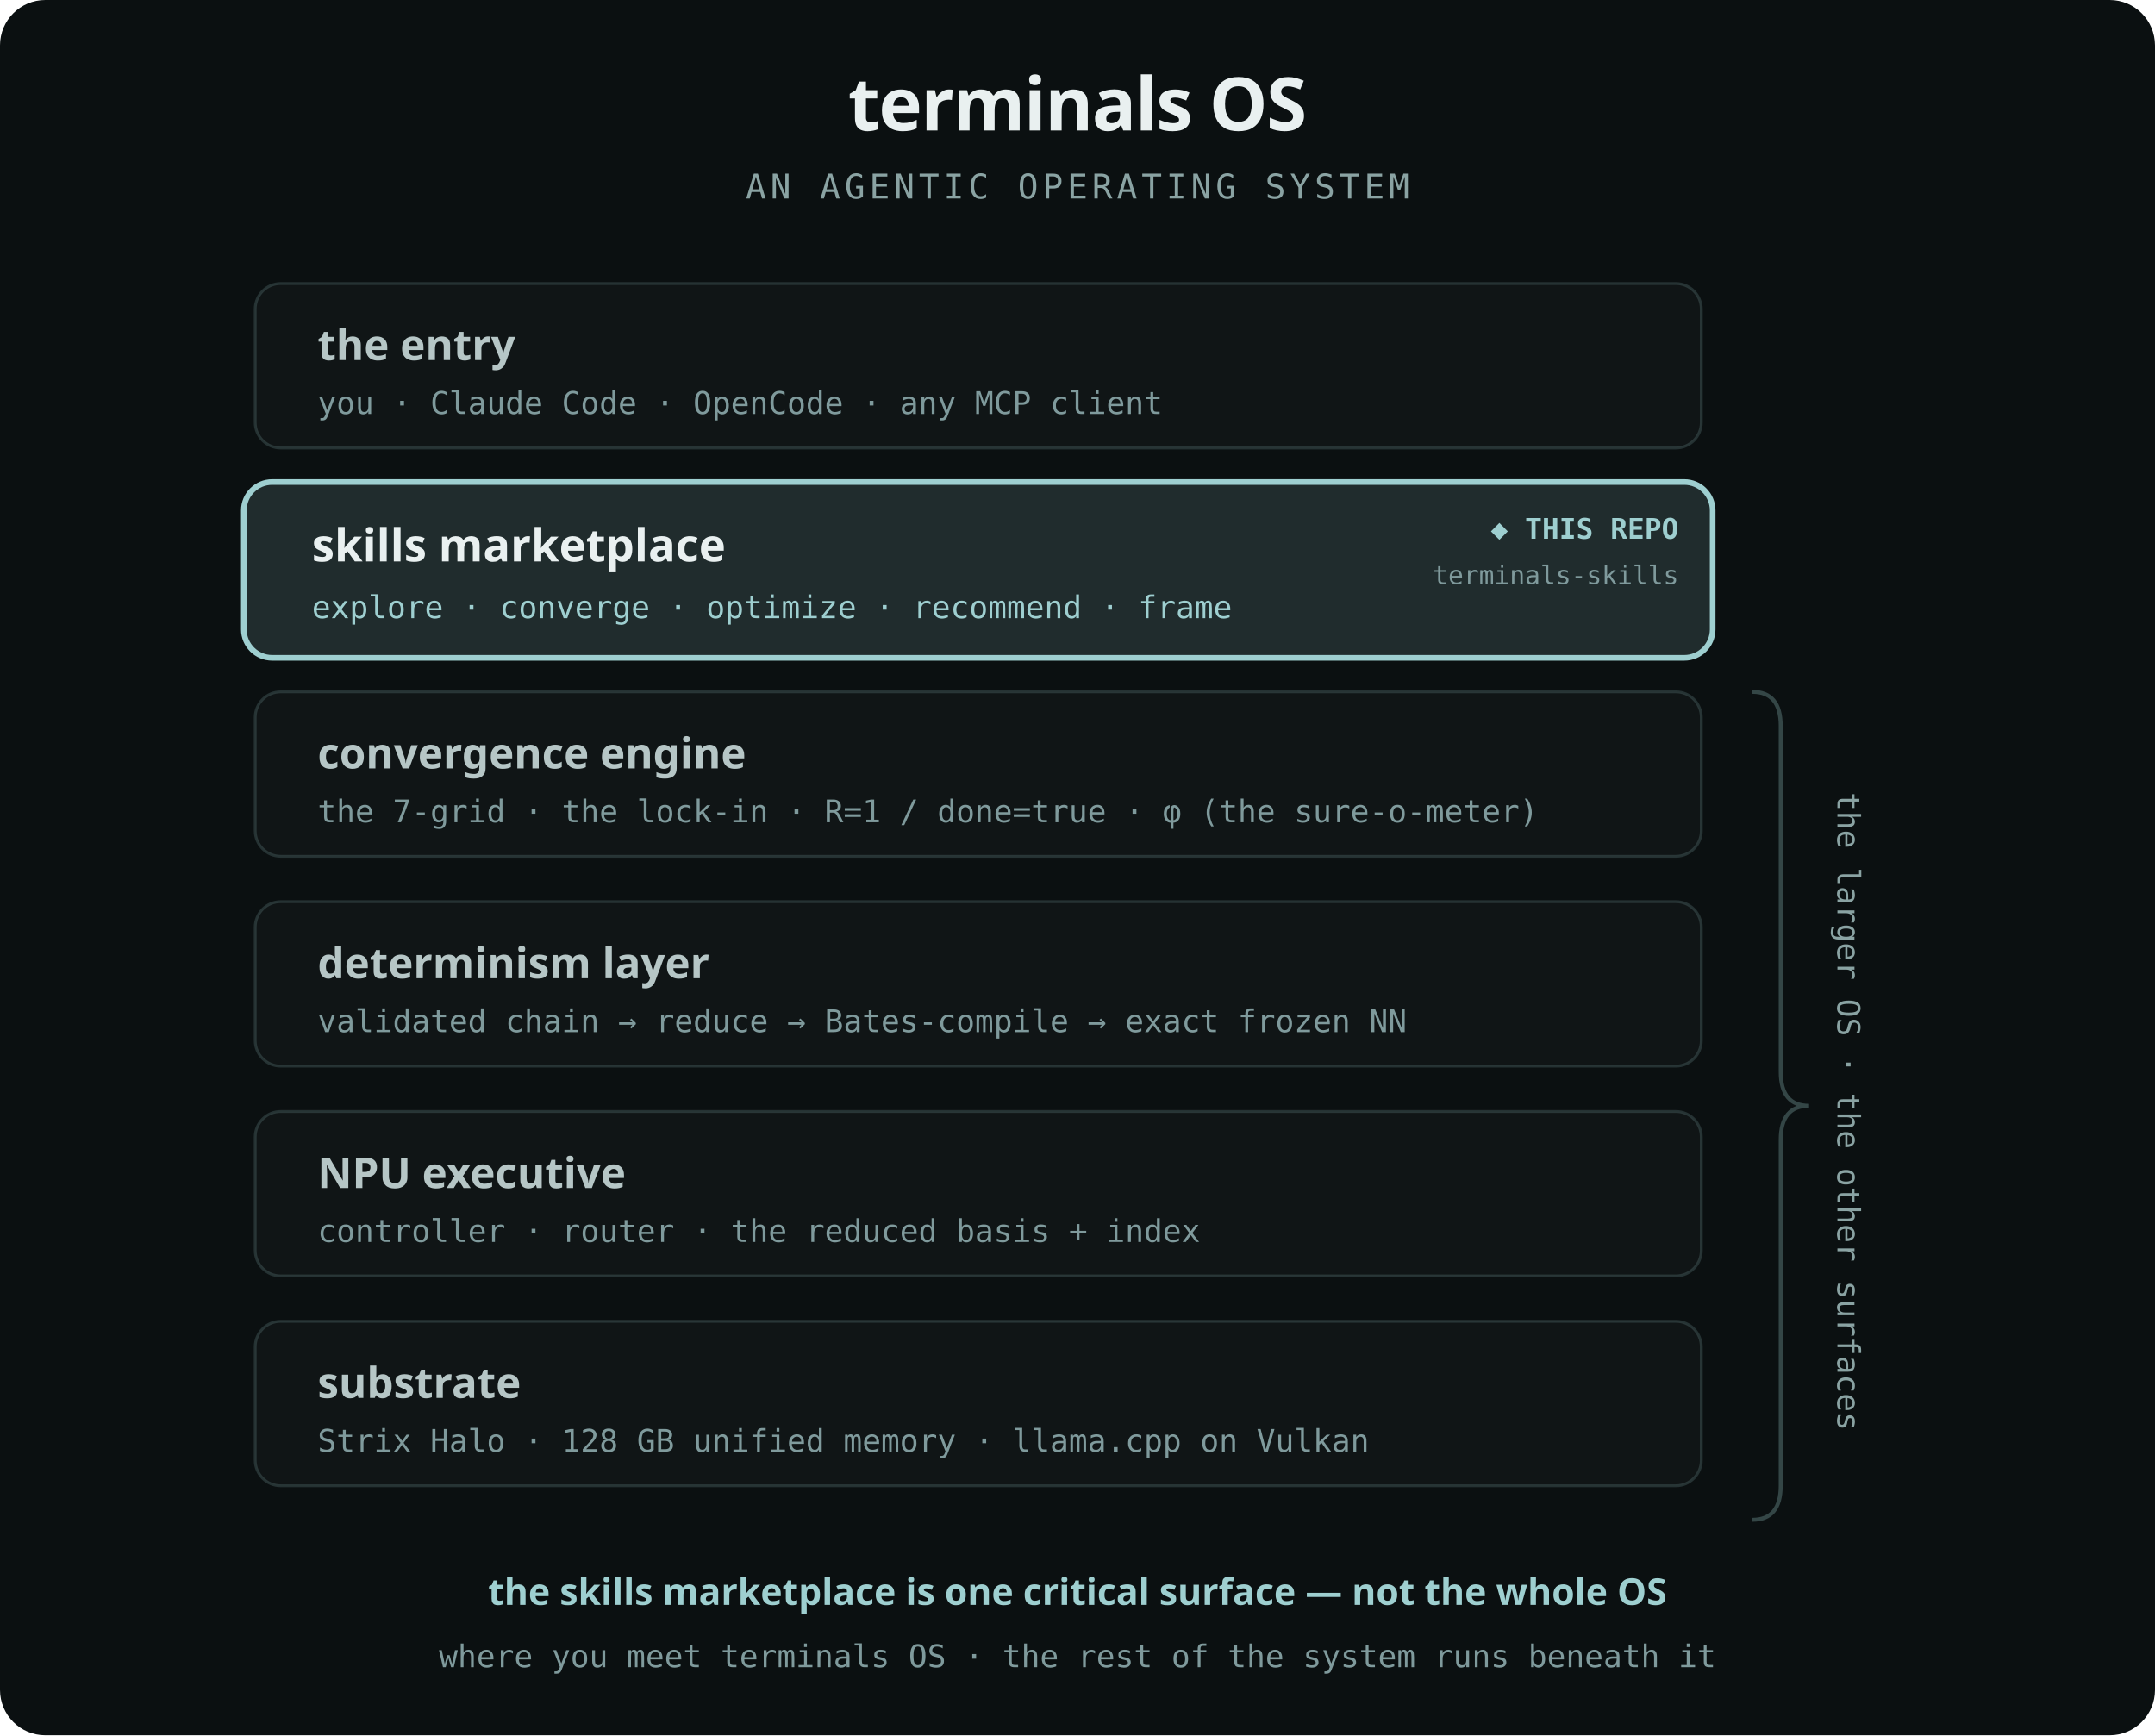
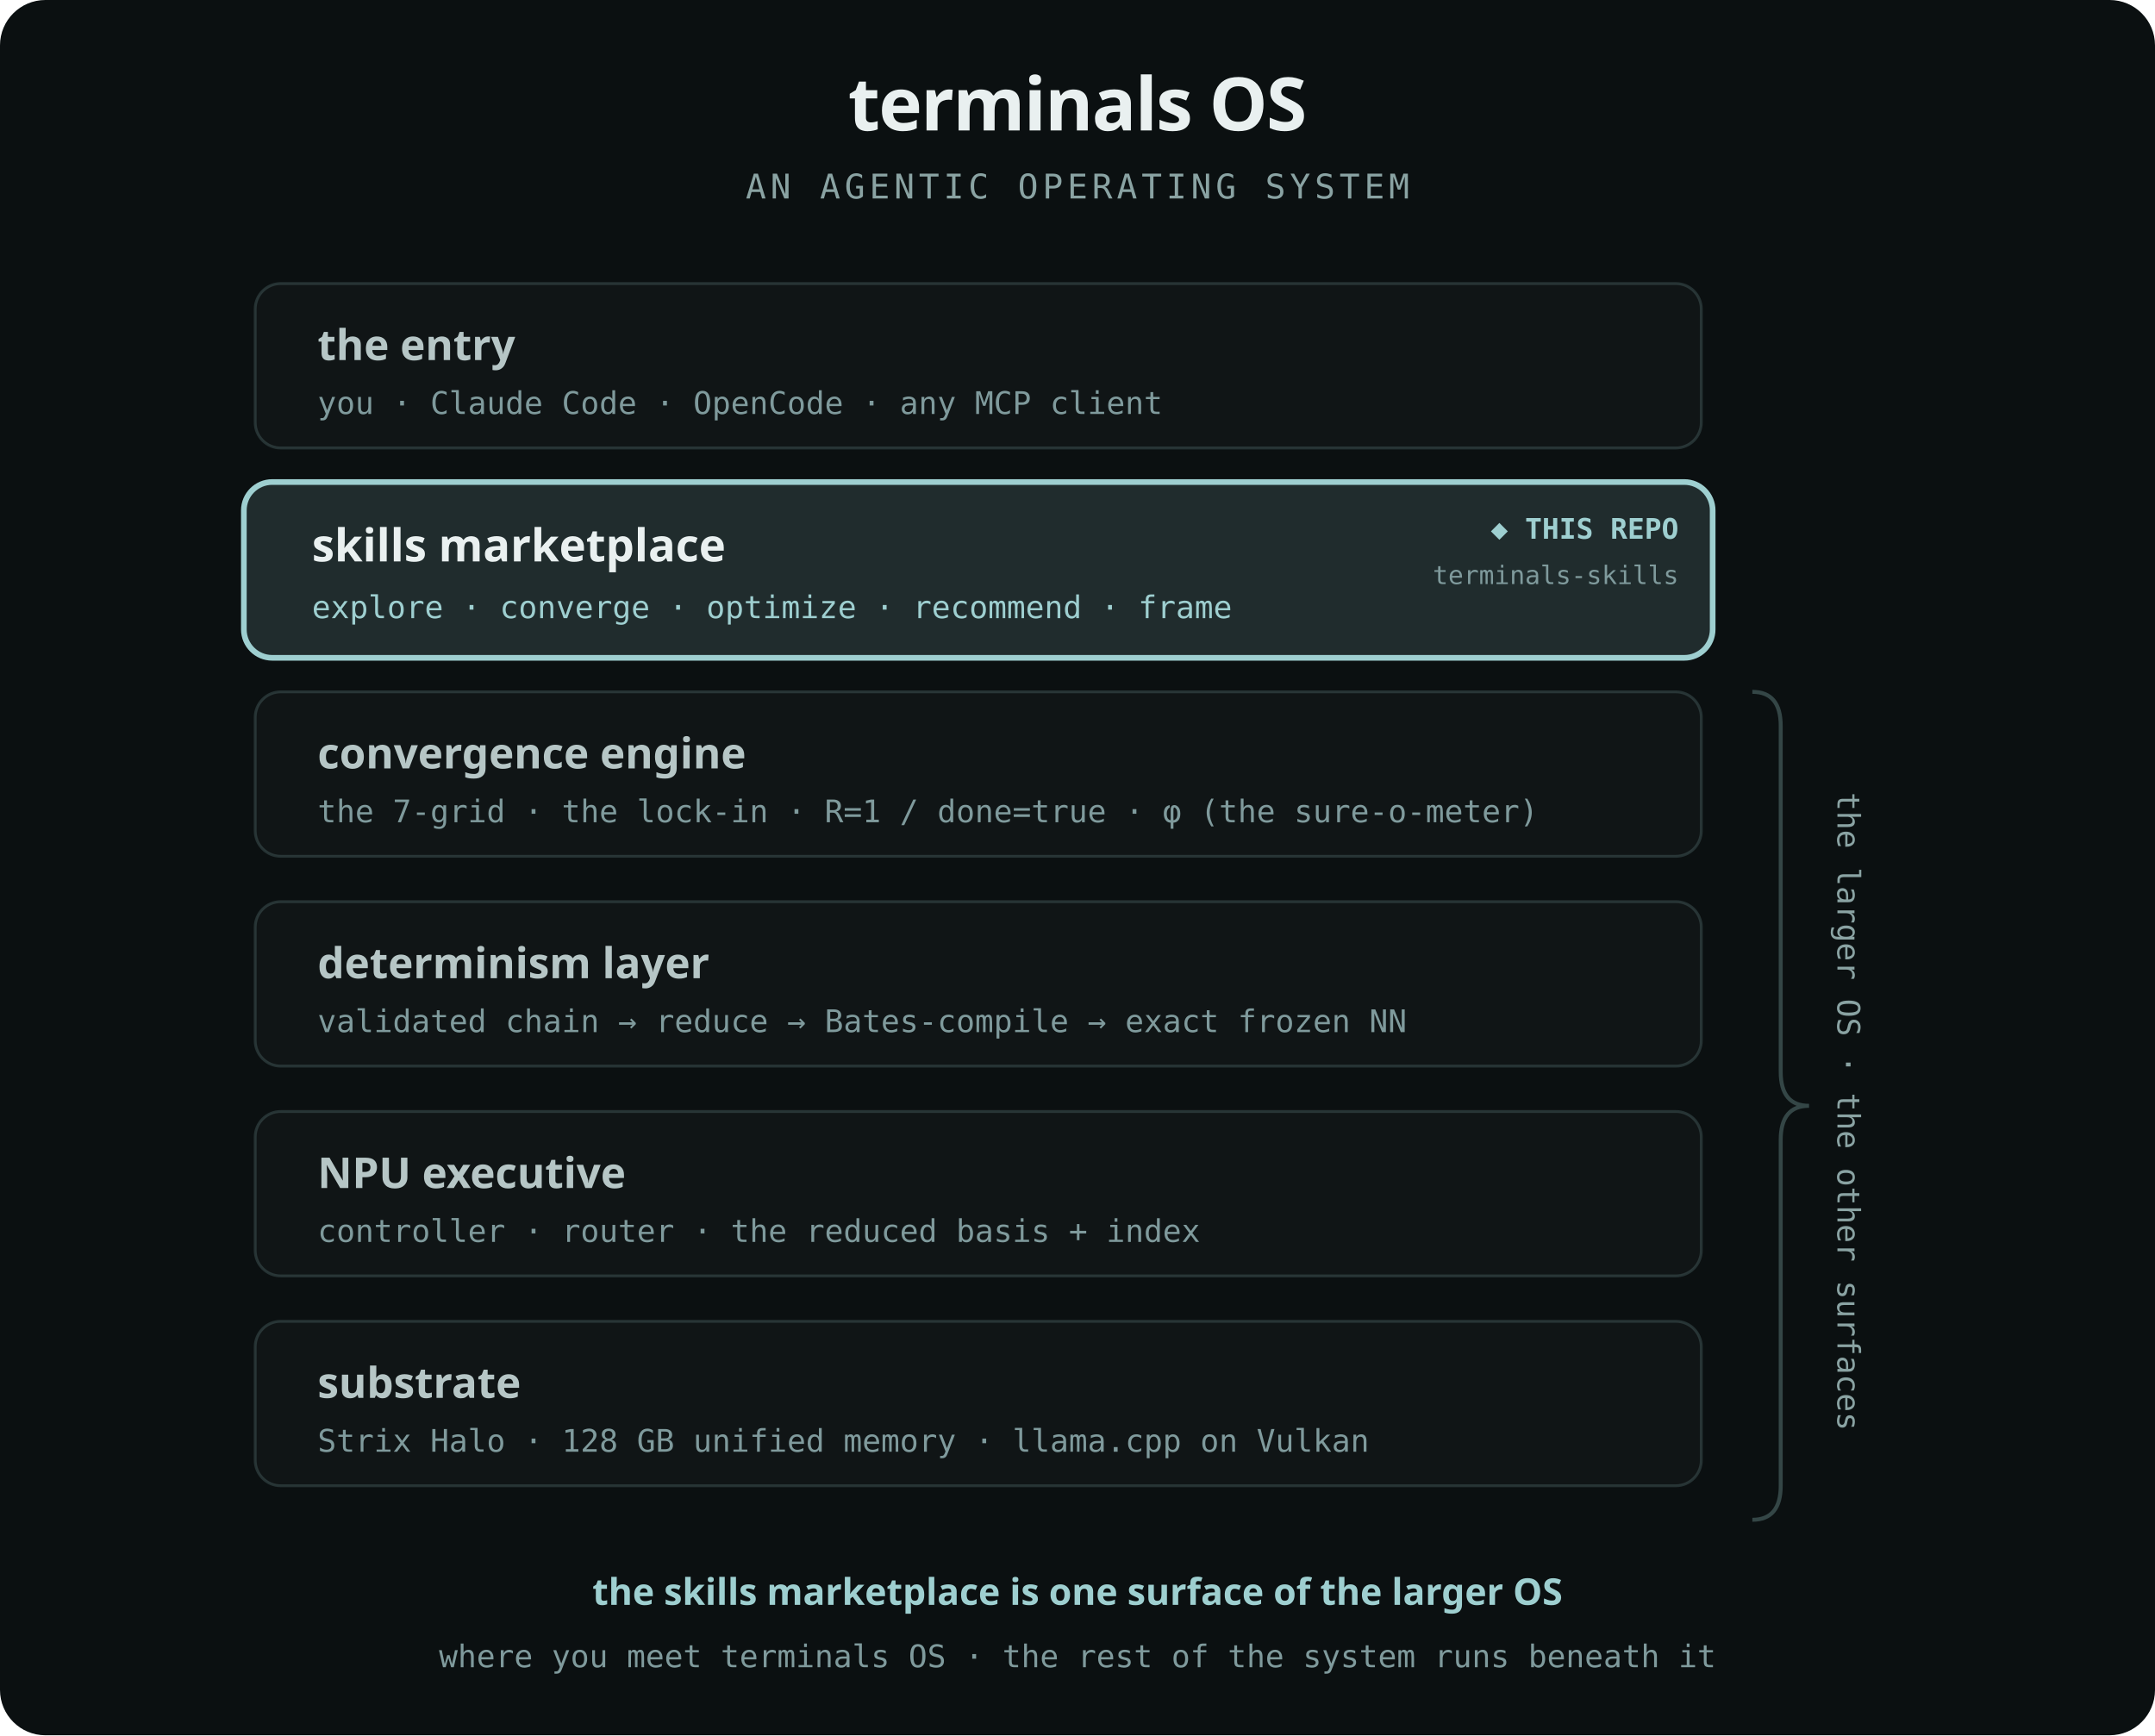
<svg xmlns="http://www.w3.org/2000/svg" viewBox="0 0 760 612" width="760" height="612" font-family="ui-sans-serif, system-ui, sans-serif" role="img" aria-label="terminals OS stack: the skills marketplace is one surface of a larger operating system">
  <rect x="0" y="0" width="760" height="612" rx="16" fill="#0b1011" />
  <text x="380" y="46" text-anchor="middle" fill="#e9f0f0" font-size="26" font-weight="700" letter-spacing="-0.5">terminals OS</text>
  <text x="380" y="70" text-anchor="middle" fill="#8aa3a3" font-size="12" font-family="ui-monospace, monospace" letter-spacing="1.5">AN AGENTIC OPERATING SYSTEM</text>
  <g>
    <rect x="90" y="100" width="510" height="58" rx="9" fill="rgba(255,255,255,0.02)" stroke="rgba(158,207,208,0.18)" stroke-width="1" />
    <text x="112" y="127" fill="#b6c6c6" font-size="15" font-weight="600">the entry</text>
    <text x="112" y="146" fill="#7f9a9c" font-size="11" font-family="ui-monospace, monospace">you · Claude Code · OpenCode · any MCP client</text>
  </g>
  <g>
    <rect x="86" y="170" width="518" height="62" rx="10" fill="#9ecfd0" opacity="0.06" />
    <rect x="86" y="170" width="518" height="62" rx="10" fill="rgba(158,207,208,0.10)" stroke="#9ecfd0" stroke-width="2" />
    <text x="110" y="198" fill="#e9f0f0" font-size="16" font-weight="700">skills marketplace</text>
    <text x="110" y="218" fill="#9ecfd0" font-size="11" font-family="ui-monospace, monospace">explore · converge · optimize · recommend · frame</text>
    <text x="592" y="190" text-anchor="end" fill="#9ecfd0" font-size="10" font-family="ui-monospace, monospace" font-weight="700">◆ THIS REPO</text>
    <text x="592" y="206" text-anchor="end" fill="#7f9a9c" font-size="9" font-family="ui-monospace, monospace">terminals-skills</text>
  </g>
  <g>
    <rect x="90" y="244" width="510" height="58" rx="9" fill="rgba(255,255,255,0.02)" stroke="rgba(158,207,208,0.18)" stroke-width="1" />
    <text x="112" y="271" fill="#b6c6c6" font-size="15" font-weight="600">convergence engine</text>
    <text x="112" y="290" fill="#7f9a9c" font-size="11" font-family="ui-monospace, monospace">the 7-grid · the lock-in · R=1 / done=true · φ (the sure-o-meter)</text>
  </g>
  <g>
    <rect x="90" y="318" width="510" height="58" rx="9" fill="rgba(255,255,255,0.02)" stroke="rgba(158,207,208,0.18)" stroke-width="1" />
    <text x="112" y="345" fill="#b6c6c6" font-size="15" font-weight="600">determinism layer</text>
    <text x="112" y="364" fill="#7f9a9c" font-size="11" font-family="ui-monospace, monospace">validated chain → reduce → Bates-compile → exact frozen NN</text>
  </g>
  <g>
    <rect x="90" y="392" width="510" height="58" rx="9" fill="rgba(255,255,255,0.02)" stroke="rgba(158,207,208,0.18)" stroke-width="1" />
    <text x="112" y="419" fill="#b6c6c6" font-size="15" font-weight="600">NPU executive</text>
    <text x="112" y="438" fill="#7f9a9c" font-size="11" font-family="ui-monospace, monospace">controller · router · the reduced basis + index</text>
  </g>
  <g>
    <rect x="90" y="466" width="510" height="58" rx="9" fill="rgba(255,255,255,0.02)" stroke="rgba(158,207,208,0.18)" stroke-width="1" />
    <text x="112" y="493" fill="#b6c6c6" font-size="15" font-weight="600">substrate</text>
    <text x="112" y="512" fill="#7f9a9c" font-size="11" font-family="ui-monospace, monospace">Strix Halo · 128 GB unified memory · llama.cpp on Vulkan</text>
  </g>
  <path d="M 618 244 q 10 0 10 12 v 122 q 0 12 10 12 q -10 0 -10 12 v 122 q 0 12 -10 12" fill="none" stroke="rgba(158,207,208,0.28)" stroke-width="1.4" />
  <text x="648" y="392" fill="#8aa3a3" font-size="11" font-family="ui-monospace, monospace" transform="rotate(90 648 392)" text-anchor="middle">the larger OS · the other surfaces</text>
-   <text x="380" y="566" text-anchor="middle" fill="#9ecfd0" font-size="13" font-weight="600">the skills marketplace is one critical surface — not the whole OS</text>
+   <text x="380" y="566" text-anchor="middle" fill="#9ecfd0" font-size="13" font-weight="600">the skills marketplace is one surface of the larger OS</text>
  <text x="380" y="588" text-anchor="middle" fill="#7f9a9c" font-size="11" font-family="ui-monospace, monospace">where you meet terminals OS · the rest of the system runs beneath it</text>
</svg>
